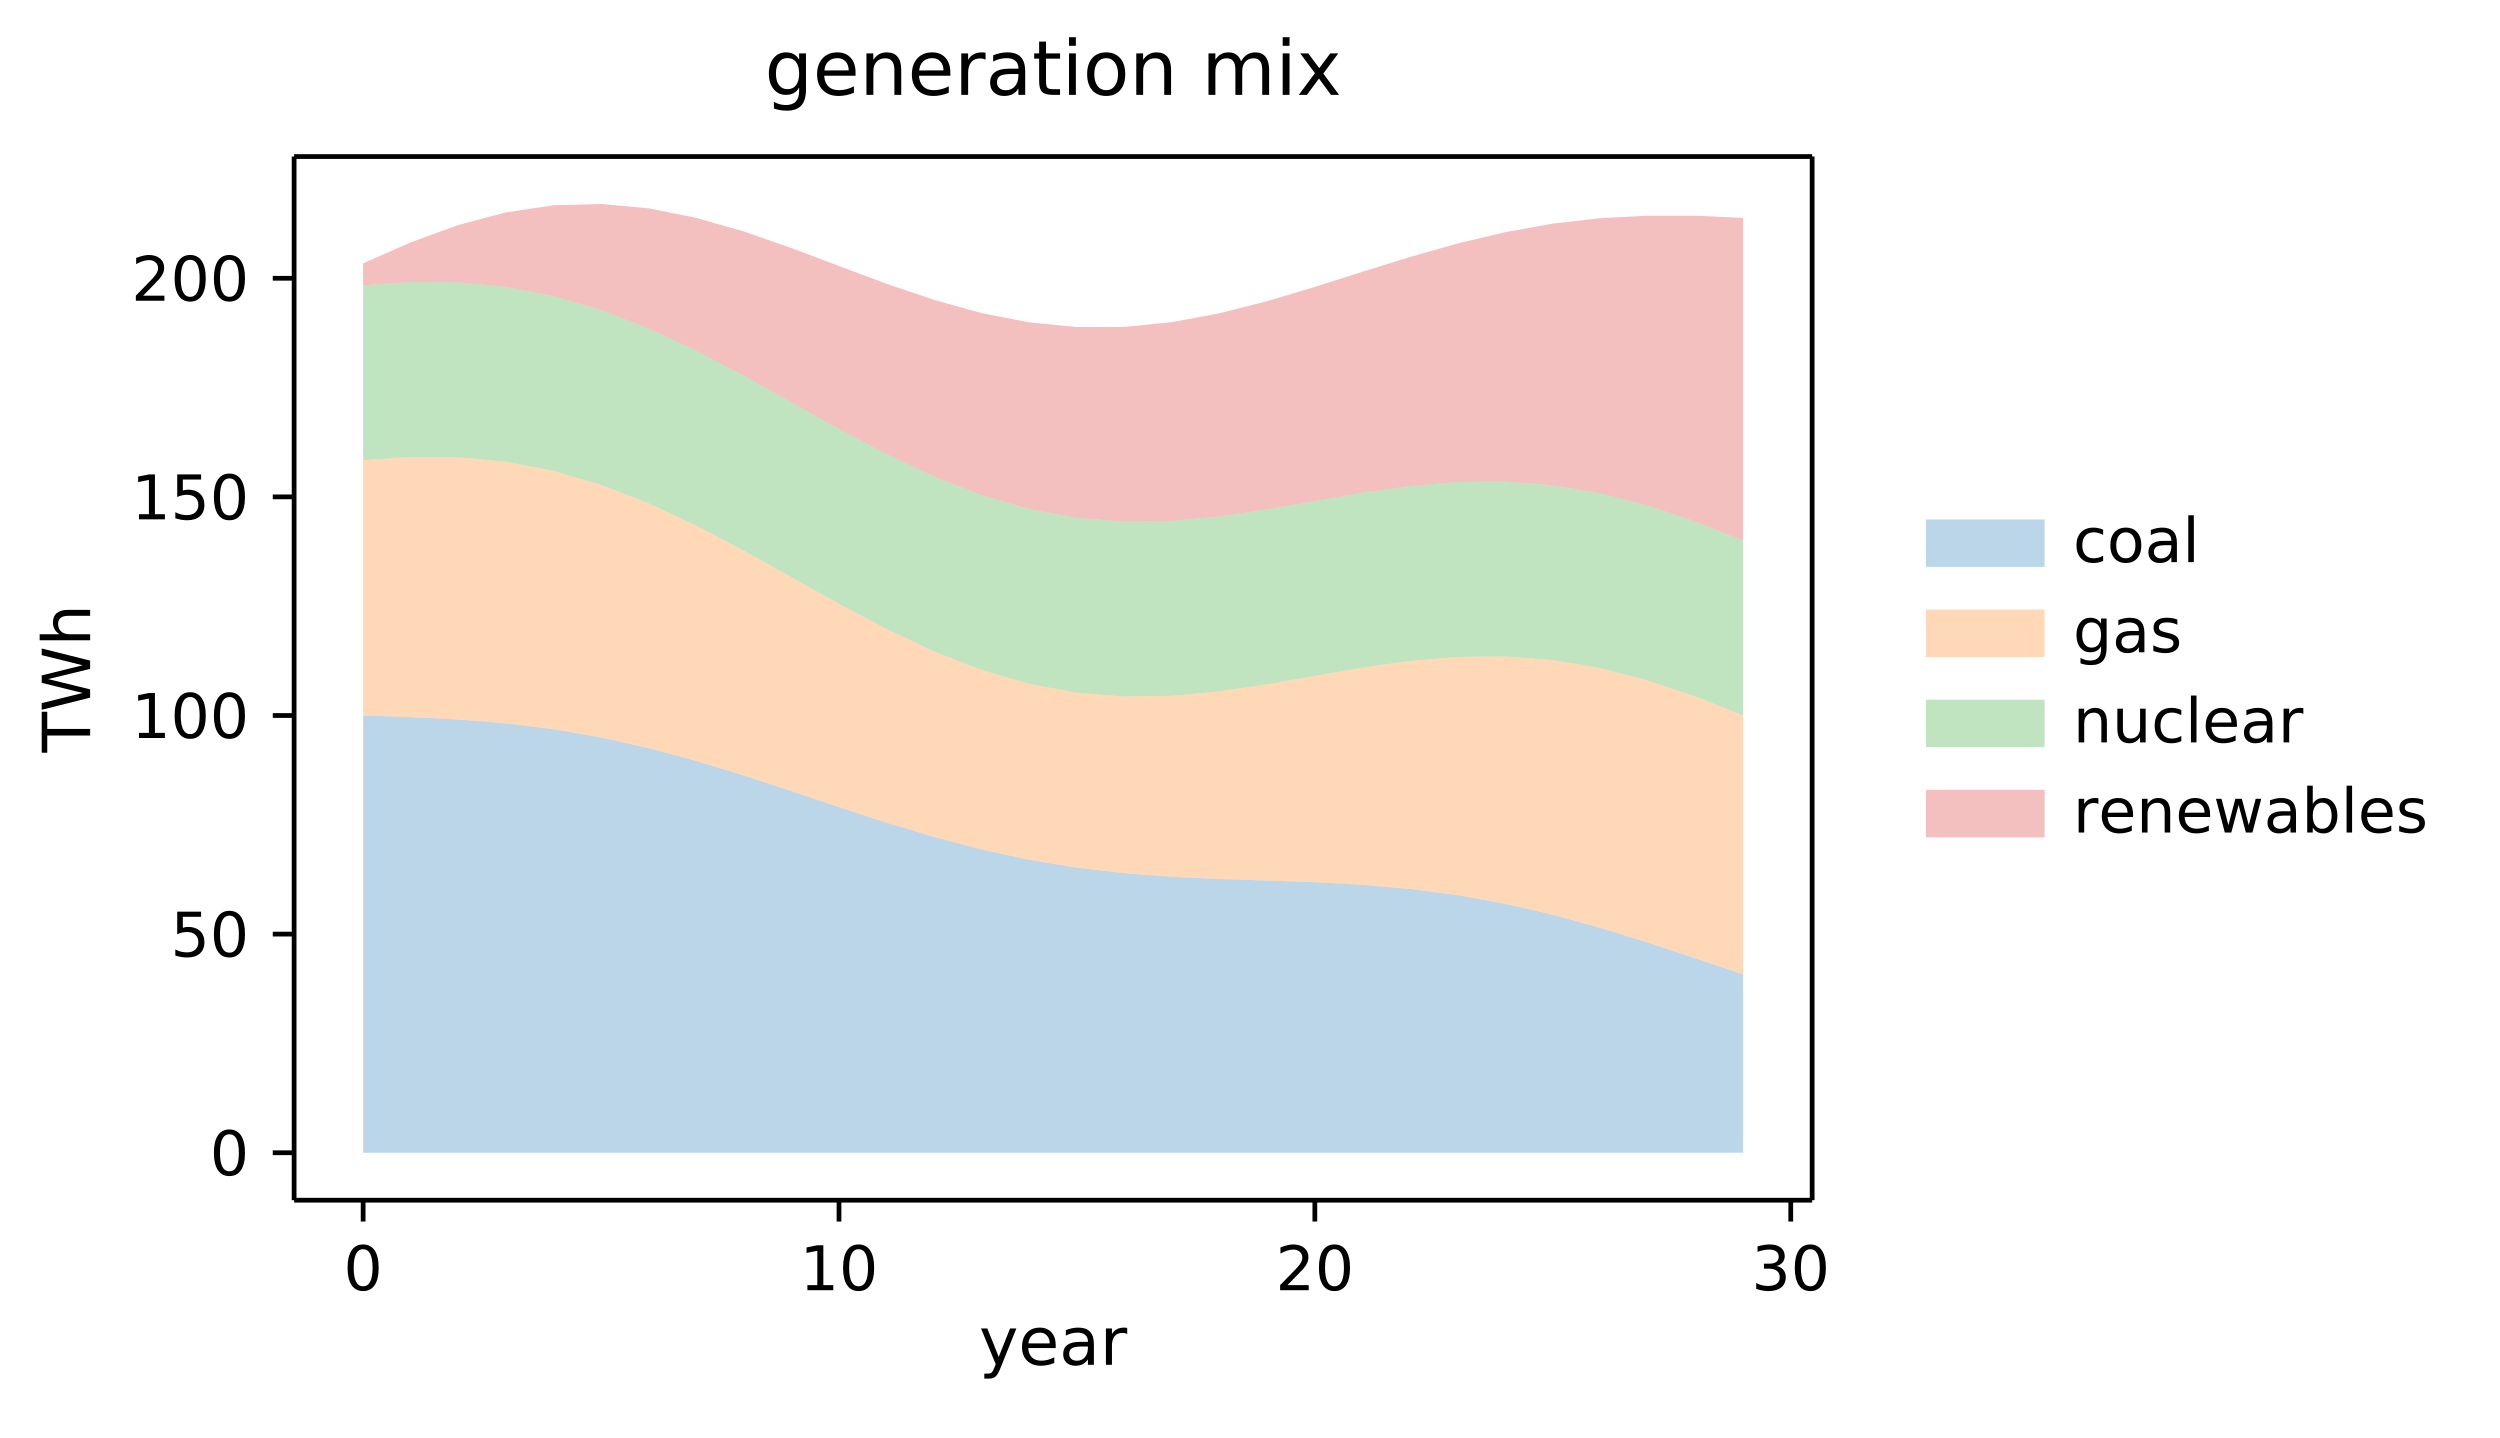
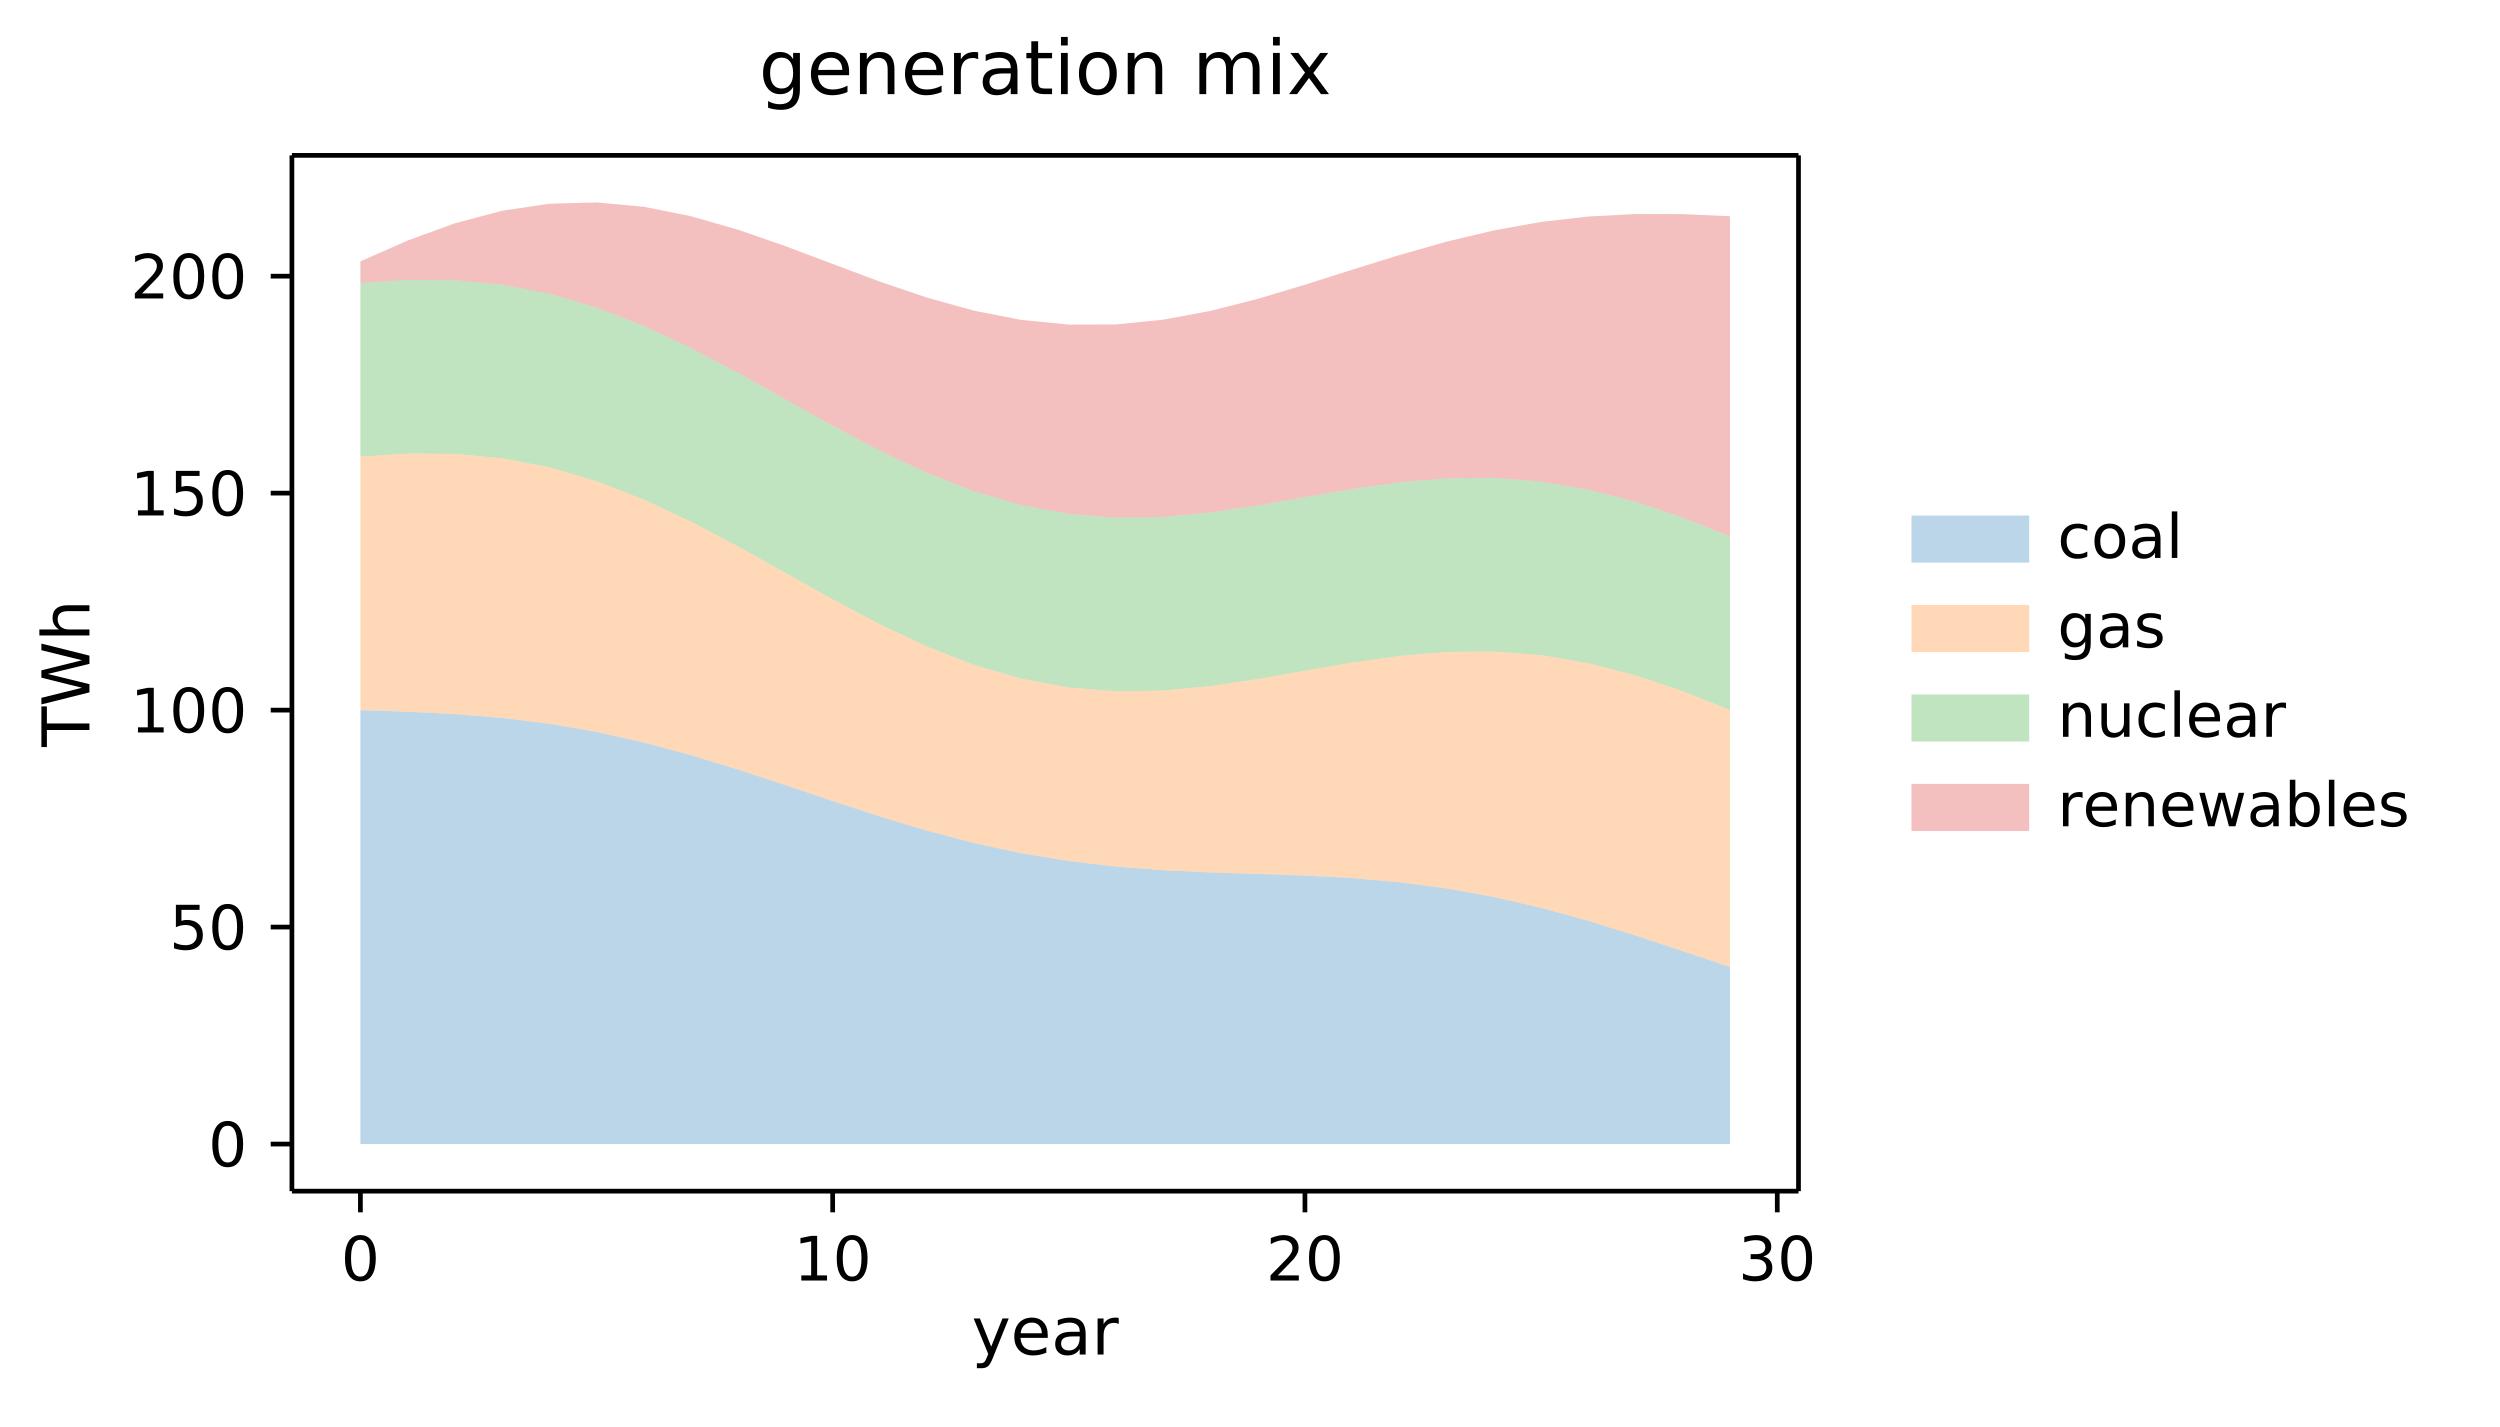
- <svg xmlns="http://www.w3.org/2000/svg" width="527" height="303" viewBox="0 0 527 303" font-family="DejaVu Sans, Bitstream Vera Sans, Verdana, Arial, sans-serif" font-size="11" style="background:#fff" data-plotlet-version="0.5.1" data-plotlet-schema="2" data-plotlet-kind="figure">
-   <g transform="translate(62,33)" data-plotlet-kind="panel" data-plotlet-title="generation mix" data-plotlet-xlabel="year" data-plotlet-ylabel="TWh" data-plotlet-xscale="linear" data-plotlet-yscale="linear" data-plotlet-xlim="-1.45,30.45" data-plotlet-ylim="-10.84947698,227.8390166" data-plotlet-panel-bbox="4,4,519,295" data-plotlet-data-area="58,29,320,220">
+ <svg xmlns="http://www.w3.org/2000/svg" width="531" height="303" viewBox="0 0 531 303" font-family="DejaVu Sans, Bitstream Vera Sans, Verdana, Arial, sans-serif" font-size="11" style="background:#fff" data-plotlet-version="0.5.1" data-plotlet-schema="2" data-plotlet-kind="figure">
+   <g transform="translate(62,33)" data-plotlet-kind="panel" data-plotlet-title="generation mix" data-plotlet-xlabel="year" data-plotlet-ylabel="TWh" data-plotlet-xscale="linear" data-plotlet-yscale="linear" data-plotlet-xlim="-1.45,30.45" data-plotlet-ylim="-10.84947698,227.8390166" data-plotlet-panel-bbox="4,4,523,295" data-plotlet-data-area="58,29,320,220">
    <svg x="0" y="0" width="320" height="220" overflow="hidden">
      <g class="plotlet-artist" data-plotlet-type="area" data-plotlet-index="0" data-plotlet-color="#1f77b4" data-plotlet-n="30" data-plotlet-x-min="0" data-plotlet-x-max="29" data-plotlet-y-min="5" data-plotlet-y-max="100" data-plotlet-base="0">
        <path d="M14.55,117.83 L24.58,118.17 L34.61,118.67 L44.64,119.48 L54.67,120.72 L64.70,122.46 L74.73,124.70 L84.76,127.40 L94.80,130.47 L104.83,133.77 L114.86,137.14 L124.89,140.42 L134.92,143.44 L144.95,146.08 L154.98,148.24 L165.02,149.90 L175.05,151.07 L185.08,151.83 L195.11,152.30 L205.14,152.62 L215.17,152.97 L225.20,153.51 L235.24,154.39 L245.27,155.70 L255.30,157.51 L265.33,159.83 L275.36,162.59 L285.39,165.70 L295.42,169.02 L305.45,172.39 L305.45,210.00 L295.42,210.00 L285.39,210.00 L275.36,210.00 L265.33,210.00 L255.30,210.00 L245.27,210.00 L235.24,210.00 L225.20,210.00 L215.17,210.00 L205.14,210.00 L195.11,210.00 L185.08,210.00 L175.05,210.00 L165.02,210.00 L154.98,210.00 L144.95,210.00 L134.92,210.00 L124.89,210.00 L114.86,210.00 L104.83,210.00 L94.80,210.00 L84.76,210.00 L74.73,210.00 L64.70,210.00 L54.67,210.00 L44.64,210.00 L34.61,210.00 L24.58,210.00 L14.55,210.00Z" fill="#1f77b4" opacity="0.30" />
        <path d="M14.55,63.99 L24.58,63.33 L34.61,63.39 L44.64,64.33 L54.67,66.26 L64.70,69.20 L74.73,73.10 L84.76,77.80 L94.80,83.08 L104.83,88.68 L114.86,94.29 L124.89,99.60 L134.92,104.33 L144.95,108.24 L154.98,111.17 L165.02,113.03 L175.05,113.83 L185.08,113.66 L195.11,112.72 L205.14,111.22 L215.17,109.46 L225.20,107.73 L235.24,106.32 L245.27,105.47 L255.30,105.37 L265.33,106.15 L275.36,107.86 L285.39,110.45 L295.42,113.82 L305.45,117.80 L305.45,172.39 L295.42,169.02 L285.39,165.70 L275.36,162.59 L265.33,159.83 L255.30,157.51 L245.27,155.70 L235.24,154.39 L225.20,153.51 L215.17,152.97 L205.14,152.62 L195.11,152.30 L185.08,151.83 L175.05,151.07 L165.02,149.90 L154.98,148.24 L144.95,146.08 L134.92,143.44 L124.89,140.42 L114.86,137.14 L104.83,133.77 L94.80,130.47 L84.76,127.40 L74.73,124.70 L64.70,122.46 L54.67,120.72 L44.64,119.48 L34.61,118.67 L24.58,118.17 L14.55,117.83Z" fill="#ff7f0e" opacity="0.30" />
        <path d="M14.55,27.12 L24.58,26.47 L34.61,26.52 L44.64,27.46 L54.67,29.39 L64.70,32.33 L74.73,36.23 L84.76,40.93 L94.80,46.22 L104.83,51.81 L114.86,57.42 L124.89,62.73 L134.92,67.46 L144.95,71.37 L154.98,74.30 L165.02,76.16 L175.05,76.96 L185.08,76.80 L195.11,75.85 L205.14,74.35 L215.17,72.60 L225.20,70.87 L235.24,69.45 L245.27,68.60 L255.30,68.50 L265.33,69.29 L275.36,70.99 L285.39,73.58 L295.42,76.95 L305.45,80.94 L305.45,117.80 L295.42,113.82 L285.39,110.45 L275.36,107.86 L265.33,106.15 L255.30,105.37 L245.27,105.47 L235.24,106.32 L225.20,107.73 L215.17,109.46 L205.14,111.22 L195.11,112.72 L185.08,113.66 L175.05,113.83 L165.02,113.03 L154.98,111.17 L144.95,108.24 L134.92,104.33 L124.89,99.60 L114.86,94.29 L104.83,88.68 L94.80,83.08 L84.76,77.80 L74.73,73.10 L64.70,69.20 L54.67,66.26 L44.64,64.33 L34.61,63.39 L24.58,63.33 L14.55,63.99Z" fill="#2ca02c" opacity="0.30" />
        <path d="M14.55,22.51 L24.58,18.09 L34.61,14.43 L44.64,11.77 L54.67,10.27 L64.70,10.00 L74.73,10.92 L84.76,12.93 L94.80,15.80 L104.83,19.29 L114.86,23.07 L124.89,26.82 L134.92,30.22 L144.95,33.01 L154.98,34.96 L165.02,35.94 L175.05,35.91 L185.08,34.90 L195.11,33.03 L205.14,30.48 L215.17,27.48 L225.20,24.29 L235.24,21.17 L245.27,18.32 L255.30,15.94 L265.33,14.14 L275.36,12.99 L285.39,12.46 L295.42,12.48 L305.45,12.93 L305.45,80.94 L295.42,76.95 L285.39,73.58 L275.36,70.99 L265.33,69.29 L255.30,68.50 L245.27,68.60 L235.24,69.45 L225.20,70.87 L215.17,72.60 L205.14,74.35 L195.11,75.85 L185.08,76.80 L175.05,76.96 L165.02,76.16 L154.98,74.30 L144.95,71.37 L134.92,67.46 L124.89,62.73 L114.86,57.42 L104.83,51.81 L94.80,46.22 L84.76,40.93 L74.73,36.23 L64.70,32.33 L54.67,29.39 L44.64,27.46 L34.61,26.52 L24.58,26.47 L14.55,27.12Z" fill="#d62728" opacity="0.30" />
      </g>
    </svg>
    <line x1="0.00" x2="320.00" y1="0.00" y2="0.00" stroke="#000000" stroke-width="1.00" />
    <line x1="0.00" x2="320.00" y1="220.00" y2="220.00" stroke="#000000" stroke-width="1.00" />
    <line x1="0.00" x2="0.00" y1="0.00" y2="220.00" stroke="#000000" stroke-width="1.00" />
    <line x1="320.00" x2="320.00" y1="0.00" y2="220.00" stroke="#000000" stroke-width="1.00" />
    <line x1="14.55" x2="14.55" y1="220.00" y2="224.50" stroke="#000000" stroke-width="1.00" />
    <path d="M14.54 230.34Q13.55 230.34 13.05 231.32Q12.56 232.29 12.56 234.25Q12.56 236.20 13.05 237.17Q13.55 238.15 14.54 238.15Q15.54 238.15 16.04 237.17Q16.54 236.20 16.54 234.25Q16.54 232.29 16.04 231.32Q15.54 230.34 14.54 230.34ZM14.54 229.33Q16.14 229.33 16.98 230.59Q17.82 231.85 17.82 234.25Q17.82 236.64 16.98 237.90Q16.14 239.16 14.54 239.16Q12.95 239.16 12.11 237.90Q11.27 236.64 11.27 234.25Q11.27 231.85 12.11 230.59Q12.95 229.33 14.54 229.33Z" fill="#000" />
    <line x1="114.86" x2="114.86" y1="220.00" y2="224.50" stroke="#000000" stroke-width="1.00" />
    <path d="M108.20 237.90H110.29V230.67L108.02 231.12V229.96L110.28 229.50H111.56V237.90H113.66V238.98H108.20ZM118.99 230.34Q118.00 230.34 117.50 231.32Q117.00 232.29 117.00 234.25Q117.00 236.20 117.50 237.17Q118.00 238.15 118.99 238.15Q119.99 238.15 120.49 237.17Q120.98 236.20 120.98 234.25Q120.98 232.29 120.49 231.32Q119.99 230.34 118.99 230.34ZM118.99 229.33Q120.58 229.33 121.43 230.59Q122.27 231.85 122.27 234.25Q122.27 236.64 121.43 237.90Q120.58 239.16 118.99 239.16Q117.40 239.16 116.56 237.90Q115.72 236.64 115.72 234.25Q115.72 231.85 116.56 230.59Q117.40 229.33 118.99 229.33Z" fill="#000" />
    <line x1="215.17" x2="215.17" y1="220.00" y2="224.50" stroke="#000000" stroke-width="1.00" />
    <path d="M209.40 237.90H213.87V238.98H207.85V237.90Q208.58 237.14 209.84 235.87Q211.10 234.60 211.43 234.23Q212.04 233.54 212.29 233.06Q212.53 232.58 212.53 232.12Q212.53 231.36 212.00 230.88Q211.47 230.41 210.62 230.41Q210.02 230.41 209.35 230.62Q208.68 230.83 207.92 231.25V229.96Q208.69 229.65 209.36 229.49Q210.04 229.33 210.60 229.33Q212.07 229.33 212.94 230.06Q213.82 230.80 213.82 232.03Q213.82 232.62 213.60 233.14Q213.38 233.66 212.80 234.38Q212.65 234.56 211.80 235.44Q210.94 236.32 209.40 237.90ZM219.30 230.34Q218.31 230.34 217.82 231.32Q217.32 232.29 217.32 234.25Q217.32 236.20 217.82 237.17Q218.31 238.15 219.30 238.15Q220.30 238.15 220.80 237.17Q221.30 236.20 221.30 234.25Q221.30 232.29 220.80 231.32Q220.30 230.34 219.30 230.34ZM219.30 229.33Q220.90 229.33 221.74 230.59Q222.58 231.85 222.58 234.25Q222.58 236.64 221.74 237.90Q220.90 239.16 219.30 239.16Q217.71 239.16 216.87 237.90Q216.03 236.64 216.03 234.25Q216.03 231.85 216.87 230.59Q217.71 229.33 219.30 229.33Z" fill="#000" />
    <line x1="315.49" x2="315.49" y1="220.00" y2="224.50" stroke="#000000" stroke-width="1.00" />
    <path d="M312.49 233.87Q313.41 234.06 313.93 234.69Q314.44 235.31 314.44 236.22Q314.44 237.62 313.48 238.39Q312.52 239.16 310.74 239.16Q310.14 239.16 309.51 239.04Q308.88 238.93 308.21 238.69V237.45Q308.74 237.76 309.37 237.92Q310.01 238.08 310.70 238.08Q311.91 238.08 312.54 237.61Q313.17 237.13 313.17 236.22Q313.17 235.38 312.58 234.91Q311.99 234.44 310.95 234.44H309.84V233.38H311.00Q311.94 233.38 312.45 233.01Q312.95 232.63 312.95 231.92Q312.95 231.19 312.43 230.80Q311.91 230.41 310.95 230.41Q310.42 230.41 309.82 230.52Q309.21 230.64 308.49 230.88V229.73Q309.22 229.53 309.86 229.43Q310.50 229.33 311.06 229.33Q312.52 229.33 313.37 229.99Q314.22 230.66 314.22 231.79Q314.22 232.57 313.77 233.11Q313.32 233.66 312.49 233.87ZM319.62 230.34Q318.63 230.34 318.13 231.32Q317.63 232.29 317.63 234.25Q317.63 236.20 318.13 237.17Q318.63 238.15 319.62 238.15Q320.61 238.15 321.11 237.17Q321.61 236.20 321.61 234.25Q321.61 232.29 321.11 231.32Q320.61 230.34 319.62 230.34ZM319.62 229.33Q321.21 229.33 322.05 230.59Q322.89 231.85 322.89 234.25Q322.89 236.64 322.05 237.90Q321.21 239.16 319.62 239.16Q318.02 239.16 317.18 237.90Q316.34 236.64 316.34 234.25Q316.34 231.85 317.18 230.59Q318.02 229.33 319.62 229.33Z" fill="#000" />
    <line x1="0.00" x2="-4.50" y1="210.00" y2="210.00" stroke="#000000" stroke-width="1.00" />
    <path d="M-13.64 206.11Q-14.63 206.11 -15.13 207.08Q-15.63 208.05 -15.63 210.01Q-15.63 211.96 -15.13 212.93Q-14.63 213.91 -13.64 213.91Q-12.64 213.91 -12.14 212.93Q-11.65 211.96 -11.65 210.01Q-11.65 208.05 -12.14 207.08Q-12.64 206.11 -13.64 206.11ZM-13.64 205.09Q-12.05 205.09 -11.20 206.35Q-10.36 207.61 -10.36 210.01Q-10.36 212.40 -11.20 213.66Q-12.05 214.92 -13.64 214.92Q-15.23 214.92 -16.07 213.66Q-16.91 212.40 -16.91 210.01Q-16.91 207.61 -16.07 206.35Q-15.23 205.09 -13.64 205.09Z" fill="#000" />
    <line x1="0.00" x2="-4.50" y1="163.91" y2="163.91" stroke="#000000" stroke-width="1.00" />
    <path d="M-24.64 159.18H-19.61V160.26H-23.46V162.58Q-23.19 162.48 -22.91 162.44Q-22.63 162.39 -22.35 162.39Q-20.76 162.39 -19.83 163.26Q-18.91 164.13 -18.91 165.61Q-18.91 167.14 -19.86 167.99Q-20.81 168.84 -22.54 168.84Q-23.14 168.84 -23.76 168.74Q-24.38 168.63 -25.04 168.43V167.14Q-24.47 167.45 -23.86 167.61Q-23.25 167.76 -22.57 167.76Q-21.47 167.76 -20.83 167.18Q-20.19 166.60 -20.19 165.61Q-20.19 164.62 -20.83 164.04Q-21.47 163.47 -22.57 163.47Q-23.08 163.47 -23.59 163.58Q-24.11 163.70 -24.64 163.94ZM-13.64 160.02Q-14.63 160.02 -15.13 160.99Q-15.63 161.97 -15.63 163.92Q-15.63 165.87 -15.13 166.85Q-14.63 167.82 -13.64 167.82Q-12.64 167.82 -12.14 166.85Q-11.65 165.87 -11.65 163.92Q-11.65 161.97 -12.14 160.99Q-12.64 160.02 -13.64 160.02ZM-13.64 159.00Q-12.05 159.00 -11.20 160.26Q-10.36 161.52 -10.36 163.92Q-10.36 166.32 -11.20 167.58Q-12.05 168.84 -13.64 168.84Q-15.23 168.84 -16.07 167.58Q-16.91 166.32 -16.91 163.92Q-16.91 161.52 -16.07 160.26Q-15.23 159.00 -13.64 159.00Z" fill="#000" />
    <line x1="0.00" x2="-4.50" y1="117.83" y2="117.83" stroke="#000000" stroke-width="1.00" />
    <path d="M-32.70 121.49H-30.61V114.26L-32.88 114.72V113.55L-30.62 113.09H-29.34V121.49H-27.24V122.57H-32.70ZM-21.91 113.94Q-22.90 113.94 -23.40 114.91Q-23.90 115.88 -23.90 117.84Q-23.90 119.79 -23.40 120.76Q-22.90 121.74 -21.91 121.74Q-20.91 121.74 -20.41 120.76Q-19.92 119.79 -19.92 117.84Q-19.92 115.88 -20.41 114.91Q-20.91 113.94 -21.91 113.94ZM-21.91 112.92Q-20.32 112.92 -19.48 114.18Q-18.63 115.44 -18.63 117.84Q-18.63 120.23 -19.48 121.49Q-20.32 122.75 -21.91 122.75Q-23.50 122.75 -24.34 121.49Q-25.19 120.23 -25.19 117.84Q-25.19 115.44 -24.34 114.18Q-23.50 112.92 -21.91 112.92ZM-13.64 113.94Q-14.63 113.94 -15.13 114.91Q-15.63 115.88 -15.63 117.84Q-15.63 119.79 -15.13 120.76Q-14.63 121.74 -13.64 121.74Q-12.64 121.74 -12.14 120.76Q-11.65 119.79 -11.65 117.84Q-11.65 115.88 -12.14 114.91Q-12.64 113.94 -13.64 113.94ZM-13.64 112.92Q-12.05 112.92 -11.20 114.18Q-10.36 115.44 -10.36 117.84Q-10.36 120.23 -11.20 121.49Q-12.05 122.75 -13.64 122.75Q-15.23 122.75 -16.07 121.49Q-16.91 120.23 -16.91 117.84Q-16.91 115.44 -16.07 114.18Q-15.23 112.92 -13.64 112.92Z" fill="#000" />
    <line x1="0.00" x2="-4.50" y1="71.74" y2="71.74" stroke="#000000" stroke-width="1.00" />
    <path d="M-32.70 75.40H-30.61V68.17L-32.88 68.63V67.46L-30.62 67.01H-29.34V75.40H-27.24V76.48H-32.70ZM-24.64 67.01H-19.61V68.09H-23.46V70.41Q-23.19 70.31 -22.91 70.27Q-22.63 70.22 -22.35 70.22Q-20.76 70.22 -19.83 71.09Q-18.91 71.96 -18.91 73.44Q-18.91 74.97 -19.86 75.82Q-20.81 76.67 -22.54 76.67Q-23.14 76.67 -23.76 76.57Q-24.38 76.46 -25.04 76.26V74.97Q-24.47 75.28 -23.86 75.44Q-23.25 75.59 -22.57 75.59Q-21.47 75.59 -20.83 75.01Q-20.19 74.43 -20.19 73.44Q-20.19 72.45 -20.83 71.87Q-21.47 71.30 -22.57 71.30Q-23.08 71.30 -23.59 71.41Q-24.11 71.53 -24.64 71.77ZM-13.64 67.85Q-14.63 67.85 -15.13 68.82Q-15.63 69.80 -15.63 71.75Q-15.63 73.70 -15.13 74.68Q-14.63 75.65 -13.64 75.65Q-12.64 75.65 -12.14 74.68Q-11.65 73.70 -11.65 71.75Q-11.65 69.80 -12.14 68.82Q-12.64 67.85 -13.64 67.85ZM-13.64 66.83Q-12.05 66.83 -11.20 68.09Q-10.36 69.35 -10.36 71.75Q-10.36 74.15 -11.20 75.41Q-12.05 76.67 -13.64 76.67Q-15.23 76.67 -16.07 75.41Q-16.91 74.15 -16.91 71.75Q-16.91 69.35 -16.07 68.09Q-15.23 66.83 -13.64 66.83Z" fill="#000" />
    <line x1="0.00" x2="-4.50" y1="25.66" y2="25.66" stroke="#000000" stroke-width="1.00" />
    <path d="M-31.82 29.32H-27.34V30.40H-33.36V29.32Q-32.63 28.56 -31.37 27.29Q-30.11 26.02 -29.79 25.65Q-29.17 24.96 -28.93 24.48Q-28.68 24.00 -28.68 23.54Q-28.68 22.78 -29.21 22.30Q-29.74 21.83 -30.59 21.83Q-31.20 21.83 -31.87 22.04Q-32.54 22.25 -33.30 22.67V21.38Q-32.52 21.07 -31.85 20.91Q-31.18 20.75 -30.62 20.75Q-29.15 20.75 -28.27 21.49Q-27.39 22.22 -27.39 23.45Q-27.39 24.04 -27.61 24.56Q-27.83 25.08 -28.41 25.80Q-28.57 25.98 -29.42 26.86Q-30.27 27.74 -31.82 29.32ZM-21.91 21.77Q-22.90 21.77 -23.40 22.74Q-23.90 23.71 -23.90 25.67Q-23.90 27.62 -23.40 28.59Q-22.90 29.57 -21.91 29.57Q-20.91 29.57 -20.41 28.59Q-19.92 27.62 -19.92 25.67Q-19.92 23.71 -20.41 22.74Q-20.91 21.77 -21.91 21.77ZM-21.91 20.75Q-20.32 20.75 -19.48 22.01Q-18.63 23.27 -18.63 25.67Q-18.63 28.06 -19.48 29.32Q-20.32 30.58 -21.91 30.58Q-23.50 30.58 -24.34 29.32Q-25.19 28.06 -25.19 25.67Q-25.19 23.27 -24.34 22.01Q-23.50 20.75 -21.91 20.75ZM-13.64 21.77Q-14.63 21.77 -15.13 22.74Q-15.63 23.71 -15.63 25.67Q-15.63 27.62 -15.13 28.59Q-14.63 29.57 -13.64 29.57Q-12.64 29.57 -12.14 28.59Q-11.65 27.62 -11.65 25.67Q-11.65 23.71 -12.14 22.74Q-12.64 21.77 -13.64 21.77ZM-13.64 20.75Q-12.05 20.75 -11.20 22.01Q-10.36 23.27 -10.36 25.67Q-10.36 28.06 -11.20 29.32Q-12.05 30.58 -13.64 30.58Q-15.23 30.58 -16.07 29.32Q-16.91 28.06 -16.91 25.67Q-16.91 23.27 -16.07 22.01Q-15.23 20.75 -13.64 20.75Z" fill="#000" />
    <path d="M148.89 255.41Q148.35 256.78 147.85 257.19Q147.34 257.61 146.50 257.61H145.49V256.56H146.23Q146.75 256.56 147.04 256.31Q147.32 256.07 147.67 255.15L147.90 254.58L144.80 247.04H146.13L148.53 253.03L150.92 247.04H152.25ZM160.54 250.56V251.17H154.75Q154.84 252.47 155.54 253.15Q156.24 253.83 157.49 253.83Q158.21 253.83 158.89 253.65Q159.57 253.47 160.24 253.12V254.31Q159.57 254.60 158.85 254.75Q158.14 254.90 157.41 254.90Q155.58 254.90 154.51 253.83Q153.44 252.76 153.44 250.95Q153.44 249.07 154.46 247.96Q155.47 246.86 157.19 246.86Q158.74 246.86 159.64 247.85Q160.54 248.85 160.54 250.56ZM159.28 250.19Q159.27 249.15 158.70 248.54Q158.14 247.92 157.21 247.92Q156.15 247.92 155.52 248.52Q154.89 249.11 154.79 250.19ZM166.08 250.85Q164.56 250.85 163.97 251.20Q163.38 251.55 163.38 252.39Q163.38 253.06 163.82 253.45Q164.26 253.84 165.02 253.84Q166.07 253.84 166.70 253.10Q167.33 252.36 167.33 251.13V250.85ZM168.59 250.33V254.70H167.33V253.54Q166.90 254.23 166.26 254.56Q165.62 254.90 164.69 254.90Q163.51 254.90 162.82 254.24Q162.12 253.58 162.12 252.47Q162.12 251.18 162.99 250.52Q163.85 249.87 165.57 249.87H167.33V249.74Q167.33 248.87 166.76 248.40Q166.19 247.92 165.16 247.92Q164.50 247.92 163.88 248.08Q163.26 248.24 162.68 248.55V247.39Q163.37 247.12 164.02 246.99Q164.67 246.86 165.29 246.86Q166.95 246.86 167.77 247.72Q168.59 248.58 168.59 250.33ZM175.62 248.22Q175.40 248.09 175.16 248.04Q174.91 247.98 174.60 247.98Q173.54 247.98 172.97 248.67Q172.40 249.37 172.40 250.67V254.70H171.13V247.04H172.40V248.23Q172.79 247.53 173.43 247.20Q174.06 246.86 174.97 246.86Q175.10 246.86 175.26 246.87Q175.42 246.89 175.61 246.93Z" fill="#000" />
    <g transform="rotate(-90.00 -43.00 110.00)">
      <path d="M-58.67 99.79H-50.04V100.96H-53.66V110.00H-55.05V100.96H-58.67ZM-49.62 99.79H-48.22L-46.08 108.42L-43.94 99.79H-42.38L-40.24 108.42L-38.10 99.79H-36.70L-39.26 110.00H-41.00L-43.15 101.14L-45.32 110.00H-47.06ZM-28.56 105.38V110.00H-29.81V105.42Q-29.81 104.33 -30.24 103.79Q-30.66 103.25 -31.51 103.25Q-32.53 103.25 -33.12 103.90Q-33.70 104.55 -33.70 105.67V110.00H-34.97V99.36H-33.70V103.53Q-33.25 102.84 -32.64 102.50Q-32.03 102.16 -31.23 102.16Q-29.91 102.16 -29.23 102.98Q-28.56 103.79 -28.56 105.38Z" fill="#000" />
    </g>
    <path d="M106.46 -17.48Q106.46 -19.04 105.82 -19.90Q105.18 -20.76 104.01 -20.76Q102.86 -20.76 102.21 -19.90Q101.57 -19.04 101.57 -17.48Q101.57 -15.92 102.21 -15.06Q102.86 -14.20 104.01 -14.20Q105.18 -14.20 105.82 -15.06Q106.46 -15.92 106.46 -17.48ZM107.90 -14.09Q107.90 -11.85 106.91 -10.76Q105.92 -9.67 103.87 -9.67Q103.11 -9.67 102.44 -9.79Q101.77 -9.90 101.14 -10.13V-11.53Q101.77 -11.19 102.39 -11.02Q103.00 -10.86 103.64 -10.86Q105.06 -10.86 105.76 -11.60Q106.46 -12.34 106.46 -13.83V-14.54Q106.02 -13.77 105.32 -13.38Q104.63 -13.00 103.66 -13.00Q102.05 -13.00 101.07 -14.23Q100.08 -15.45 100.08 -17.48Q100.08 -19.51 101.07 -20.73Q102.05 -21.96 103.66 -21.96Q104.63 -21.96 105.32 -21.58Q106.02 -21.20 106.46 -20.42V-21.75H107.90ZM118.35 -17.73V-17.03H111.74Q111.83 -15.55 112.63 -14.77Q113.43 -13.99 114.86 -13.99Q115.69 -13.99 116.47 -14.20Q117.25 -14.40 118.01 -14.80V-13.45Q117.24 -13.12 116.43 -12.95Q115.61 -12.77 114.78 -12.77Q112.68 -12.77 111.46 -13.99Q110.24 -15.21 110.24 -17.29Q110.24 -19.44 111.40 -20.70Q112.56 -21.96 114.53 -21.96Q116.29 -21.96 117.32 -20.82Q118.35 -19.69 118.35 -17.73ZM116.91 -18.16Q116.89 -19.34 116.25 -20.04Q115.61 -20.74 114.54 -20.74Q113.34 -20.74 112.62 -20.06Q111.89 -19.38 111.79 -18.15ZM127.98 -18.28V-13.00H126.54V-18.23Q126.54 -19.48 126.06 -20.09Q125.57 -20.71 124.61 -20.71Q123.44 -20.71 122.77 -19.97Q122.10 -19.23 122.10 -17.95V-13.00H120.65V-21.75H122.10V-20.39Q122.61 -21.18 123.31 -21.57Q124.01 -21.96 124.93 -21.96Q126.43 -21.96 127.21 -21.03Q127.98 -20.09 127.98 -18.28ZM138.33 -17.73V-17.03H131.72Q131.82 -15.55 132.62 -14.77Q133.42 -13.99 134.85 -13.99Q135.68 -13.99 136.45 -14.20Q137.23 -14.40 138.00 -14.80V-13.45Q137.22 -13.12 136.41 -12.95Q135.60 -12.77 134.76 -12.77Q132.67 -12.77 131.45 -13.99Q130.22 -15.21 130.22 -17.29Q130.22 -19.44 131.38 -20.70Q132.54 -21.96 134.51 -21.96Q136.28 -21.96 137.30 -20.82Q138.33 -19.69 138.33 -17.73ZM136.89 -18.16Q136.88 -19.34 136.23 -20.04Q135.59 -20.74 134.53 -20.74Q133.32 -20.74 132.60 -20.06Q131.88 -19.38 131.77 -18.15ZM145.76 -20.41Q145.52 -20.55 145.23 -20.61Q144.95 -20.68 144.61 -20.68Q143.39 -20.68 142.73 -19.89Q142.08 -19.09 142.08 -17.61V-13.00H140.64V-21.75H142.08V-20.39Q142.54 -21.19 143.26 -21.57Q143.99 -21.96 145.03 -21.96Q145.18 -21.96 145.36 -21.94Q145.54 -21.92 145.75 -21.88ZM151.25 -17.40Q149.50 -17.40 148.83 -17.00Q148.16 -16.60 148.16 -15.64Q148.16 -14.88 148.66 -14.43Q149.17 -13.98 150.04 -13.98Q151.23 -13.98 151.95 -14.82Q152.68 -15.67 152.68 -17.08V-17.40ZM154.11 -17.99V-13.00H152.68V-14.33Q152.18 -13.53 151.45 -13.15Q150.71 -12.77 149.65 -12.77Q148.31 -12.77 147.52 -13.53Q146.72 -14.28 146.72 -15.55Q146.72 -17.02 147.71 -17.77Q148.70 -18.52 150.66 -18.52H152.68V-18.66Q152.68 -19.66 152.02 -20.20Q151.37 -20.74 150.19 -20.74Q149.44 -20.74 148.73 -20.56Q148.02 -20.38 147.36 -20.02V-21.35Q148.15 -21.66 148.89 -21.81Q149.64 -21.96 150.34 -21.96Q152.24 -21.96 153.18 -20.98Q154.11 -19.99 154.11 -17.99ZM158.50 -24.23V-21.75H161.46V-20.63H158.50V-15.88Q158.50 -14.81 158.79 -14.51Q159.08 -14.20 159.98 -14.20H161.46V-13.00H159.98Q158.32 -13.00 157.68 -13.62Q157.05 -14.24 157.05 -15.88V-20.63H156.00V-21.75H157.05V-24.23ZM163.35 -21.75H164.79V-13.00H163.35ZM163.35 -25.16H164.79V-23.34H163.35ZM171.18 -20.74Q170.03 -20.74 169.36 -19.84Q168.68 -18.94 168.68 -17.37Q168.68 -15.80 169.35 -14.89Q170.02 -13.99 171.18 -13.99Q172.33 -13.99 173.00 -14.90Q173.68 -15.80 173.68 -17.37Q173.68 -18.92 173.00 -19.83Q172.33 -20.74 171.18 -20.74ZM171.18 -21.96Q173.06 -21.96 174.13 -20.74Q175.20 -19.52 175.20 -17.37Q175.20 -15.22 174.13 -14.00Q173.06 -12.77 171.18 -12.77Q169.30 -12.77 168.23 -14.00Q167.17 -15.22 167.17 -17.37Q167.17 -19.52 168.23 -20.74Q169.30 -21.96 171.18 -21.96ZM184.86 -18.28V-13.00H183.42V-18.23Q183.42 -19.48 182.93 -20.09Q182.45 -20.71 181.48 -20.71Q180.32 -20.71 179.64 -19.97Q178.97 -19.23 178.97 -17.95V-13.00H177.53V-21.75H178.97V-20.39Q179.49 -21.18 180.19 -21.57Q180.89 -21.96 181.80 -21.96Q183.31 -21.96 184.08 -21.03Q184.86 -20.09 184.86 -18.28ZM199.62 -20.07Q200.16 -21.04 200.91 -21.50Q201.66 -21.96 202.68 -21.96Q204.04 -21.96 204.79 -21.00Q205.53 -20.05 205.53 -18.28V-13.00H204.08V-18.23Q204.08 -19.49 203.64 -20.10Q203.19 -20.71 202.28 -20.71Q201.16 -20.71 200.51 -19.97Q199.86 -19.23 199.86 -17.95V-13.00H198.42V-18.23Q198.42 -19.50 197.97 -20.11Q197.53 -20.71 196.60 -20.71Q195.50 -20.71 194.85 -19.96Q194.20 -19.22 194.20 -17.95V-13.00H192.75V-21.75H194.20V-20.39Q194.69 -21.20 195.38 -21.58Q196.07 -21.96 197.01 -21.96Q197.96 -21.96 198.63 -21.48Q199.30 -20.99 199.62 -20.07ZM208.39 -21.75H209.83V-13.00H208.39ZM208.39 -25.16H209.83V-23.34H208.39ZM220.11 -21.75 216.95 -17.49 220.28 -13.00H218.58L216.04 -16.44L213.49 -13.00H211.79L215.19 -17.58L212.08 -21.75H213.78L216.10 -18.63L218.42 -21.75Z" fill="#000" />
    <g transform="translate(333.00,64.00)">
      <rect x="11.00" y="12.50" width="25.00" height="10.00" fill="#1f77b4" opacity="0.30" />
      <path d="M48.34 14.66V15.76Q47.85 15.48 47.35 15.35Q46.85 15.21 46.34 15.21Q45.21 15.21 44.58 15.93Q43.95 16.65 43.95 17.95Q43.95 19.25 44.58 19.97Q45.21 20.69 46.34 20.69Q46.85 20.69 47.35 20.56Q47.85 20.42 48.34 20.15V21.23Q47.85 21.46 47.33 21.57Q46.81 21.68 46.21 21.68Q44.61 21.68 43.66 20.67Q42.72 19.67 42.72 17.95Q42.72 16.21 43.67 15.22Q44.63 14.22 46.29 14.22Q46.83 14.22 47.34 14.33Q47.86 14.44 48.34 14.66ZM53.13 15.21Q52.19 15.21 51.64 15.94Q51.10 16.68 51.10 17.95Q51.10 19.23 51.64 19.96Q52.18 20.69 53.13 20.69Q54.06 20.69 54.61 19.96Q55.15 19.22 55.15 17.95Q55.15 16.69 54.61 15.95Q54.06 15.21 53.13 15.21ZM53.13 14.22Q54.65 14.22 55.52 15.21Q56.39 16.20 56.39 17.95Q56.39 19.70 55.52 20.69Q54.65 21.68 53.13 21.68Q51.60 21.68 50.73 20.69Q49.86 19.70 49.86 17.95Q49.86 16.20 50.73 15.21Q51.60 14.22 53.13 14.22ZM61.56 17.93Q60.14 17.93 59.60 18.25Q59.05 18.57 59.05 19.35Q59.05 19.98 59.46 20.34Q59.87 20.71 60.57 20.71Q61.54 20.71 62.13 20.02Q62.72 19.33 62.72 18.19V17.93ZM63.89 17.44V21.50H62.72V20.42Q62.32 21.07 61.72 21.38Q61.13 21.68 60.26 21.68Q59.17 21.68 58.53 21.07Q57.88 20.46 57.88 19.43Q57.88 18.23 58.68 17.62Q59.49 17.01 61.08 17.01H62.72V16.90Q62.72 16.09 62.19 15.65Q61.66 15.21 60.70 15.21Q60.09 15.21 59.51 15.36Q58.94 15.50 58.40 15.79V14.71Q59.04 14.47 59.65 14.34Q60.25 14.22 60.82 14.22Q62.36 14.22 63.12 15.02Q63.89 15.82 63.89 17.44ZM66.29 11.62H67.46V21.50H66.29Z" fill="#000" />
      <rect x="11.00" y="31.50" width="25.00" height="10.00" fill="#ff7f0e" opacity="0.30" />
      <path d="M47.90 36.86Q47.90 35.59 47.38 34.90Q46.86 34.20 45.91 34.20Q44.97 34.20 44.45 34.90Q43.92 35.59 43.92 36.86Q43.92 38.13 44.45 38.82Q44.97 39.52 45.91 39.52Q46.86 39.52 47.38 38.82Q47.90 38.13 47.90 36.86ZM49.07 39.62Q49.07 41.43 48.27 42.32Q47.46 43.20 45.80 43.20Q45.18 43.20 44.63 43.11Q44.09 43.02 43.57 42.83V41.69Q44.09 41.97 44.59 42.11Q45.09 42.24 45.61 42.24Q46.76 42.24 47.33 41.64Q47.90 41.04 47.90 39.83V39.25Q47.54 39.88 46.98 40.19Q46.41 40.50 45.62 40.50Q44.32 40.50 43.52 39.50Q42.72 38.51 42.72 36.86Q42.72 35.21 43.52 34.22Q44.32 33.22 45.62 33.22Q46.41 33.22 46.98 33.53Q47.54 33.84 47.90 34.47V33.39H49.07ZM54.71 36.93Q53.29 36.93 52.75 37.25Q52.20 37.57 52.20 38.35Q52.20 38.98 52.61 39.34Q53.02 39.71 53.72 39.71Q54.70 39.71 55.28 39.02Q55.87 38.33 55.87 37.19V36.93ZM57.04 36.44V40.50H55.87V39.42Q55.47 40.07 54.87 40.38Q54.28 40.68 53.41 40.68Q52.32 40.68 51.68 40.07Q51.03 39.46 51.03 38.43Q51.03 37.23 51.84 36.62Q52.64 36.01 54.23 36.01H55.87V35.90Q55.87 35.09 55.34 34.65Q54.81 34.21 53.85 34.21Q53.24 34.21 52.66 34.36Q52.09 34.50 51.55 34.79V33.71Q52.19 33.47 52.80 33.34Q53.40 33.22 53.97 33.22Q55.51 33.22 56.28 34.02Q57.04 34.82 57.04 36.44ZM63.98 33.60V34.70Q63.48 34.45 62.95 34.32Q62.41 34.20 61.84 34.20Q60.97 34.20 60.54 34.46Q60.10 34.73 60.10 35.26Q60.10 35.67 60.41 35.90Q60.73 36.13 61.67 36.34L62.06 36.43Q63.31 36.70 63.83 37.18Q64.36 37.67 64.36 38.54Q64.36 39.53 63.57 40.11Q62.79 40.68 61.42 40.68Q60.85 40.68 60.23 40.57Q59.61 40.46 58.92 40.24V39.03Q59.57 39.37 60.20 39.54Q60.83 39.71 61.44 39.71Q62.27 39.71 62.71 39.42Q63.16 39.14 63.16 38.63Q63.16 38.15 62.84 37.90Q62.52 37.64 61.43 37.41L61.02 37.31Q59.94 37.08 59.46 36.61Q58.97 36.14 58.97 35.31Q58.97 34.31 59.68 33.77Q60.40 33.22 61.70 33.22Q62.35 33.22 62.92 33.31Q63.49 33.41 63.98 33.60Z" fill="#000" />
      <rect x="11.00" y="50.50" width="25.00" height="10.00" fill="#2ca02c" opacity="0.30" />
      <path d="M49.13 55.21V59.50H47.97V55.25Q47.97 54.24 47.57 53.74Q47.18 53.23 46.39 53.23Q45.45 53.23 44.90 53.84Q44.35 54.44 44.35 55.48V59.50H43.18V52.39H44.35V53.50Q44.77 52.85 45.34 52.54Q45.91 52.22 46.65 52.22Q47.88 52.22 48.51 52.98Q49.13 53.74 49.13 55.21ZM51.34 56.69V52.39H52.51V56.65Q52.51 57.66 52.91 58.16Q53.30 58.67 54.09 58.67Q55.03 58.67 55.58 58.07Q56.13 57.46 56.13 56.42V52.39H57.30V59.50H56.13V58.41Q55.70 59.06 55.14 59.37Q54.58 59.68 53.84 59.68Q52.61 59.68 51.98 58.92Q51.34 58.16 51.34 56.69ZM54.28 52.22ZM64.82 52.66V53.76Q64.32 53.48 63.83 53.35Q63.33 53.21 62.82 53.21Q61.68 53.21 61.06 53.93Q60.43 54.65 60.43 55.95Q60.43 57.25 61.06 57.97Q61.68 58.69 62.82 58.69Q63.33 58.69 63.83 58.56Q64.32 58.42 64.82 58.15V59.23Q64.33 59.46 63.81 59.57Q63.28 59.68 62.69 59.68Q61.09 59.68 60.14 58.67Q59.20 57.67 59.20 55.95Q59.20 54.21 60.15 53.22Q61.11 52.22 62.77 52.22Q63.31 52.22 63.82 52.33Q64.34 52.44 64.82 52.66ZM66.85 49.62H68.02V59.50H66.85ZM76.54 55.65V56.22H71.17Q71.25 57.43 71.90 58.06Q72.55 58.69 73.71 58.69Q74.39 58.69 75.02 58.53Q75.65 58.36 76.27 58.03V59.14Q75.64 59.40 74.98 59.54Q74.32 59.68 73.64 59.68Q71.94 59.68 70.95 58.69Q69.96 57.70 69.96 56.02Q69.96 54.27 70.90 53.24Q71.84 52.22 73.44 52.22Q74.87 52.22 75.71 53.14Q76.54 54.07 76.54 55.65ZM75.38 55.31Q75.36 54.35 74.84 53.78Q74.32 53.21 73.45 53.21Q72.48 53.21 71.89 53.76Q71.30 54.31 71.21 55.32ZM81.69 55.93Q80.28 55.93 79.73 56.25Q79.18 56.57 79.18 57.35Q79.18 57.98 79.59 58.34Q80.00 58.71 80.71 58.71Q81.68 58.71 82.27 58.02Q82.85 57.33 82.85 56.19V55.93ZM84.02 55.44V59.50H82.85V58.42Q82.45 59.07 81.86 59.38Q81.26 59.68 80.40 59.68Q79.31 59.68 78.66 59.07Q78.02 58.46 78.02 57.43Q78.02 56.23 78.82 55.62Q79.62 55.01 81.22 55.01H82.85V54.90Q82.85 54.09 82.32 53.65Q81.79 53.21 80.83 53.21Q80.23 53.21 79.65 53.36Q79.07 53.50 78.54 53.79V52.71Q79.18 52.47 79.78 52.34Q80.38 52.22 80.96 52.22Q82.50 52.22 83.26 53.02Q84.02 53.82 84.02 55.44ZM90.55 53.48Q90.35 53.37 90.12 53.31Q89.89 53.26 89.61 53.26Q88.62 53.26 88.09 53.90Q87.56 54.55 87.56 55.75V59.50H86.38V52.39H87.56V53.50Q87.93 52.85 88.52 52.53Q89.11 52.22 89.95 52.22Q90.07 52.22 90.22 52.24Q90.36 52.25 90.54 52.28Z" fill="#000" />
      <rect x="11.00" y="69.50" width="25.00" height="10.00" fill="#d62728" opacity="0.30" />
      <path d="M47.34 72.48Q47.15 72.37 46.92 72.31Q46.68 72.26 46.41 72.26Q45.42 72.26 44.89 72.90Q44.35 73.55 44.35 74.75V78.50H43.18V71.39H44.35V72.50Q44.72 71.85 45.31 71.53Q45.90 71.22 46.75 71.22Q46.87 71.22 47.01 71.24Q47.16 71.25 47.34 71.28ZM54.65 74.65V75.22H49.28Q49.36 76.43 50.01 77.06Q50.66 77.69 51.82 77.69Q52.49 77.69 53.12 77.53Q53.76 77.36 54.38 77.03V78.14Q53.75 78.40 53.09 78.54Q52.43 78.68 51.75 78.68Q50.05 78.68 49.06 77.69Q48.06 76.70 48.06 75.02Q48.06 73.27 49.00 72.24Q49.95 71.22 51.55 71.22Q52.98 71.22 53.82 72.14Q54.65 73.07 54.65 74.65ZM53.48 74.31Q53.47 73.35 52.95 72.78Q52.42 72.21 51.56 72.21Q50.58 72.21 49.99 72.76Q49.41 73.31 49.32 74.32ZM62.48 74.21V78.50H61.31V74.25Q61.31 73.24 60.92 72.74Q60.52 72.23 59.74 72.23Q58.79 72.23 58.24 72.84Q57.70 73.44 57.70 74.48V78.50H56.52V71.39H57.70V72.50Q58.12 71.85 58.68 71.54Q59.25 71.22 60.00 71.22Q61.22 71.22 61.85 71.98Q62.48 72.74 62.48 74.21ZM70.89 74.65V75.22H65.52Q65.59 76.43 66.24 77.06Q66.90 77.69 68.06 77.69Q68.73 77.69 69.36 77.53Q69.99 77.36 70.62 77.03V78.14Q69.99 78.40 69.33 78.54Q68.67 78.68 67.99 78.68Q66.29 78.68 65.29 77.69Q64.30 76.70 64.30 75.02Q64.30 73.27 65.24 72.24Q66.18 71.22 67.78 71.22Q69.22 71.22 70.05 72.14Q70.89 73.07 70.89 74.65ZM69.72 74.31Q69.71 73.35 69.18 72.78Q68.66 72.21 67.80 72.21Q66.82 72.21 66.23 72.76Q65.65 73.31 65.56 74.32ZM72.13 71.39H73.29L74.75 76.94L76.21 71.39H77.58L79.04 76.94L80.50 71.39H81.67L79.81 78.50H78.43L76.90 72.67L75.36 78.50H73.99ZM86.67 74.93Q85.25 74.93 84.71 75.25Q84.16 75.57 84.16 76.35Q84.16 76.98 84.57 77.34Q84.98 77.71 85.68 77.71Q86.66 77.71 87.24 77.02Q87.83 76.33 87.83 75.19V74.93ZM89.00 74.44V78.50H87.83V77.42Q87.43 78.07 86.83 78.38Q86.24 78.68 85.37 78.68Q84.28 78.68 83.64 78.07Q82.99 77.46 82.99 76.43Q82.99 75.23 83.80 74.62Q84.60 74.01 86.19 74.01H87.83V73.90Q87.83 73.09 87.30 72.65Q86.77 72.21 85.81 72.21Q85.20 72.21 84.62 72.36Q84.05 72.50 83.51 72.79V71.71Q84.15 71.47 84.76 71.34Q85.36 71.22 85.93 71.22Q87.47 71.22 88.24 72.02Q89.00 72.82 89.00 74.44ZM96.51 74.95Q96.51 73.66 95.98 72.93Q95.45 72.20 94.52 72.20Q93.59 72.20 93.06 72.93Q92.53 73.66 92.53 74.95Q92.53 76.24 93.06 76.97Q93.59 77.71 94.52 77.71Q95.45 77.71 95.98 76.97Q96.51 76.24 96.51 74.95ZM92.53 72.47Q92.90 71.83 93.46 71.53Q94.03 71.22 94.81 71.22Q96.10 71.22 96.91 72.25Q97.72 73.28 97.72 74.95Q97.72 76.63 96.91 77.66Q96.10 78.68 94.81 78.68Q94.03 78.68 93.46 78.38Q92.90 78.07 92.53 77.43V78.50H91.36V68.62H92.53ZM99.66 68.62H100.82V78.50H99.66ZM109.35 74.65V75.22H103.98Q104.05 76.43 104.71 77.06Q105.36 77.69 106.52 77.69Q107.19 77.69 107.82 77.53Q108.45 77.36 109.08 77.03V78.14Q108.45 78.40 107.79 78.54Q107.13 78.68 106.45 78.68Q104.75 78.68 103.75 77.69Q102.76 76.70 102.76 75.02Q102.76 73.27 103.70 72.24Q104.65 71.22 106.24 71.22Q107.68 71.22 108.51 72.14Q109.35 73.07 109.35 74.65ZM108.18 74.31Q108.17 73.35 107.64 72.78Q107.12 72.21 106.26 72.21Q105.28 72.21 104.69 72.76Q104.11 73.31 104.02 74.32ZM115.80 71.60V72.70Q115.30 72.45 114.77 72.32Q114.24 72.20 113.67 72.20Q112.80 72.20 112.36 72.46Q111.93 72.73 111.93 73.26Q111.93 73.67 112.24 73.90Q112.55 74.13 113.49 74.34L113.89 74.43Q115.13 74.70 115.66 75.18Q116.18 75.67 116.18 76.54Q116.18 77.53 115.39 78.11Q114.61 78.68 113.24 78.68Q112.67 78.68 112.05 78.57Q111.43 78.46 110.75 78.24V77.03Q111.39 77.37 112.02 77.54Q112.65 77.71 113.27 77.71Q114.09 77.71 114.53 77.42Q114.98 77.14 114.98 76.63Q114.98 76.15 114.66 75.90Q114.34 75.64 113.25 75.41L112.85 75.31Q111.76 75.08 111.28 74.61Q110.80 74.14 110.80 73.31Q110.80 72.31 111.51 71.77Q112.22 71.22 113.53 71.22Q114.17 71.22 114.74 71.31Q115.32 71.41 115.80 71.60Z" fill="#000" />
    </g>
  </g>
</svg>
